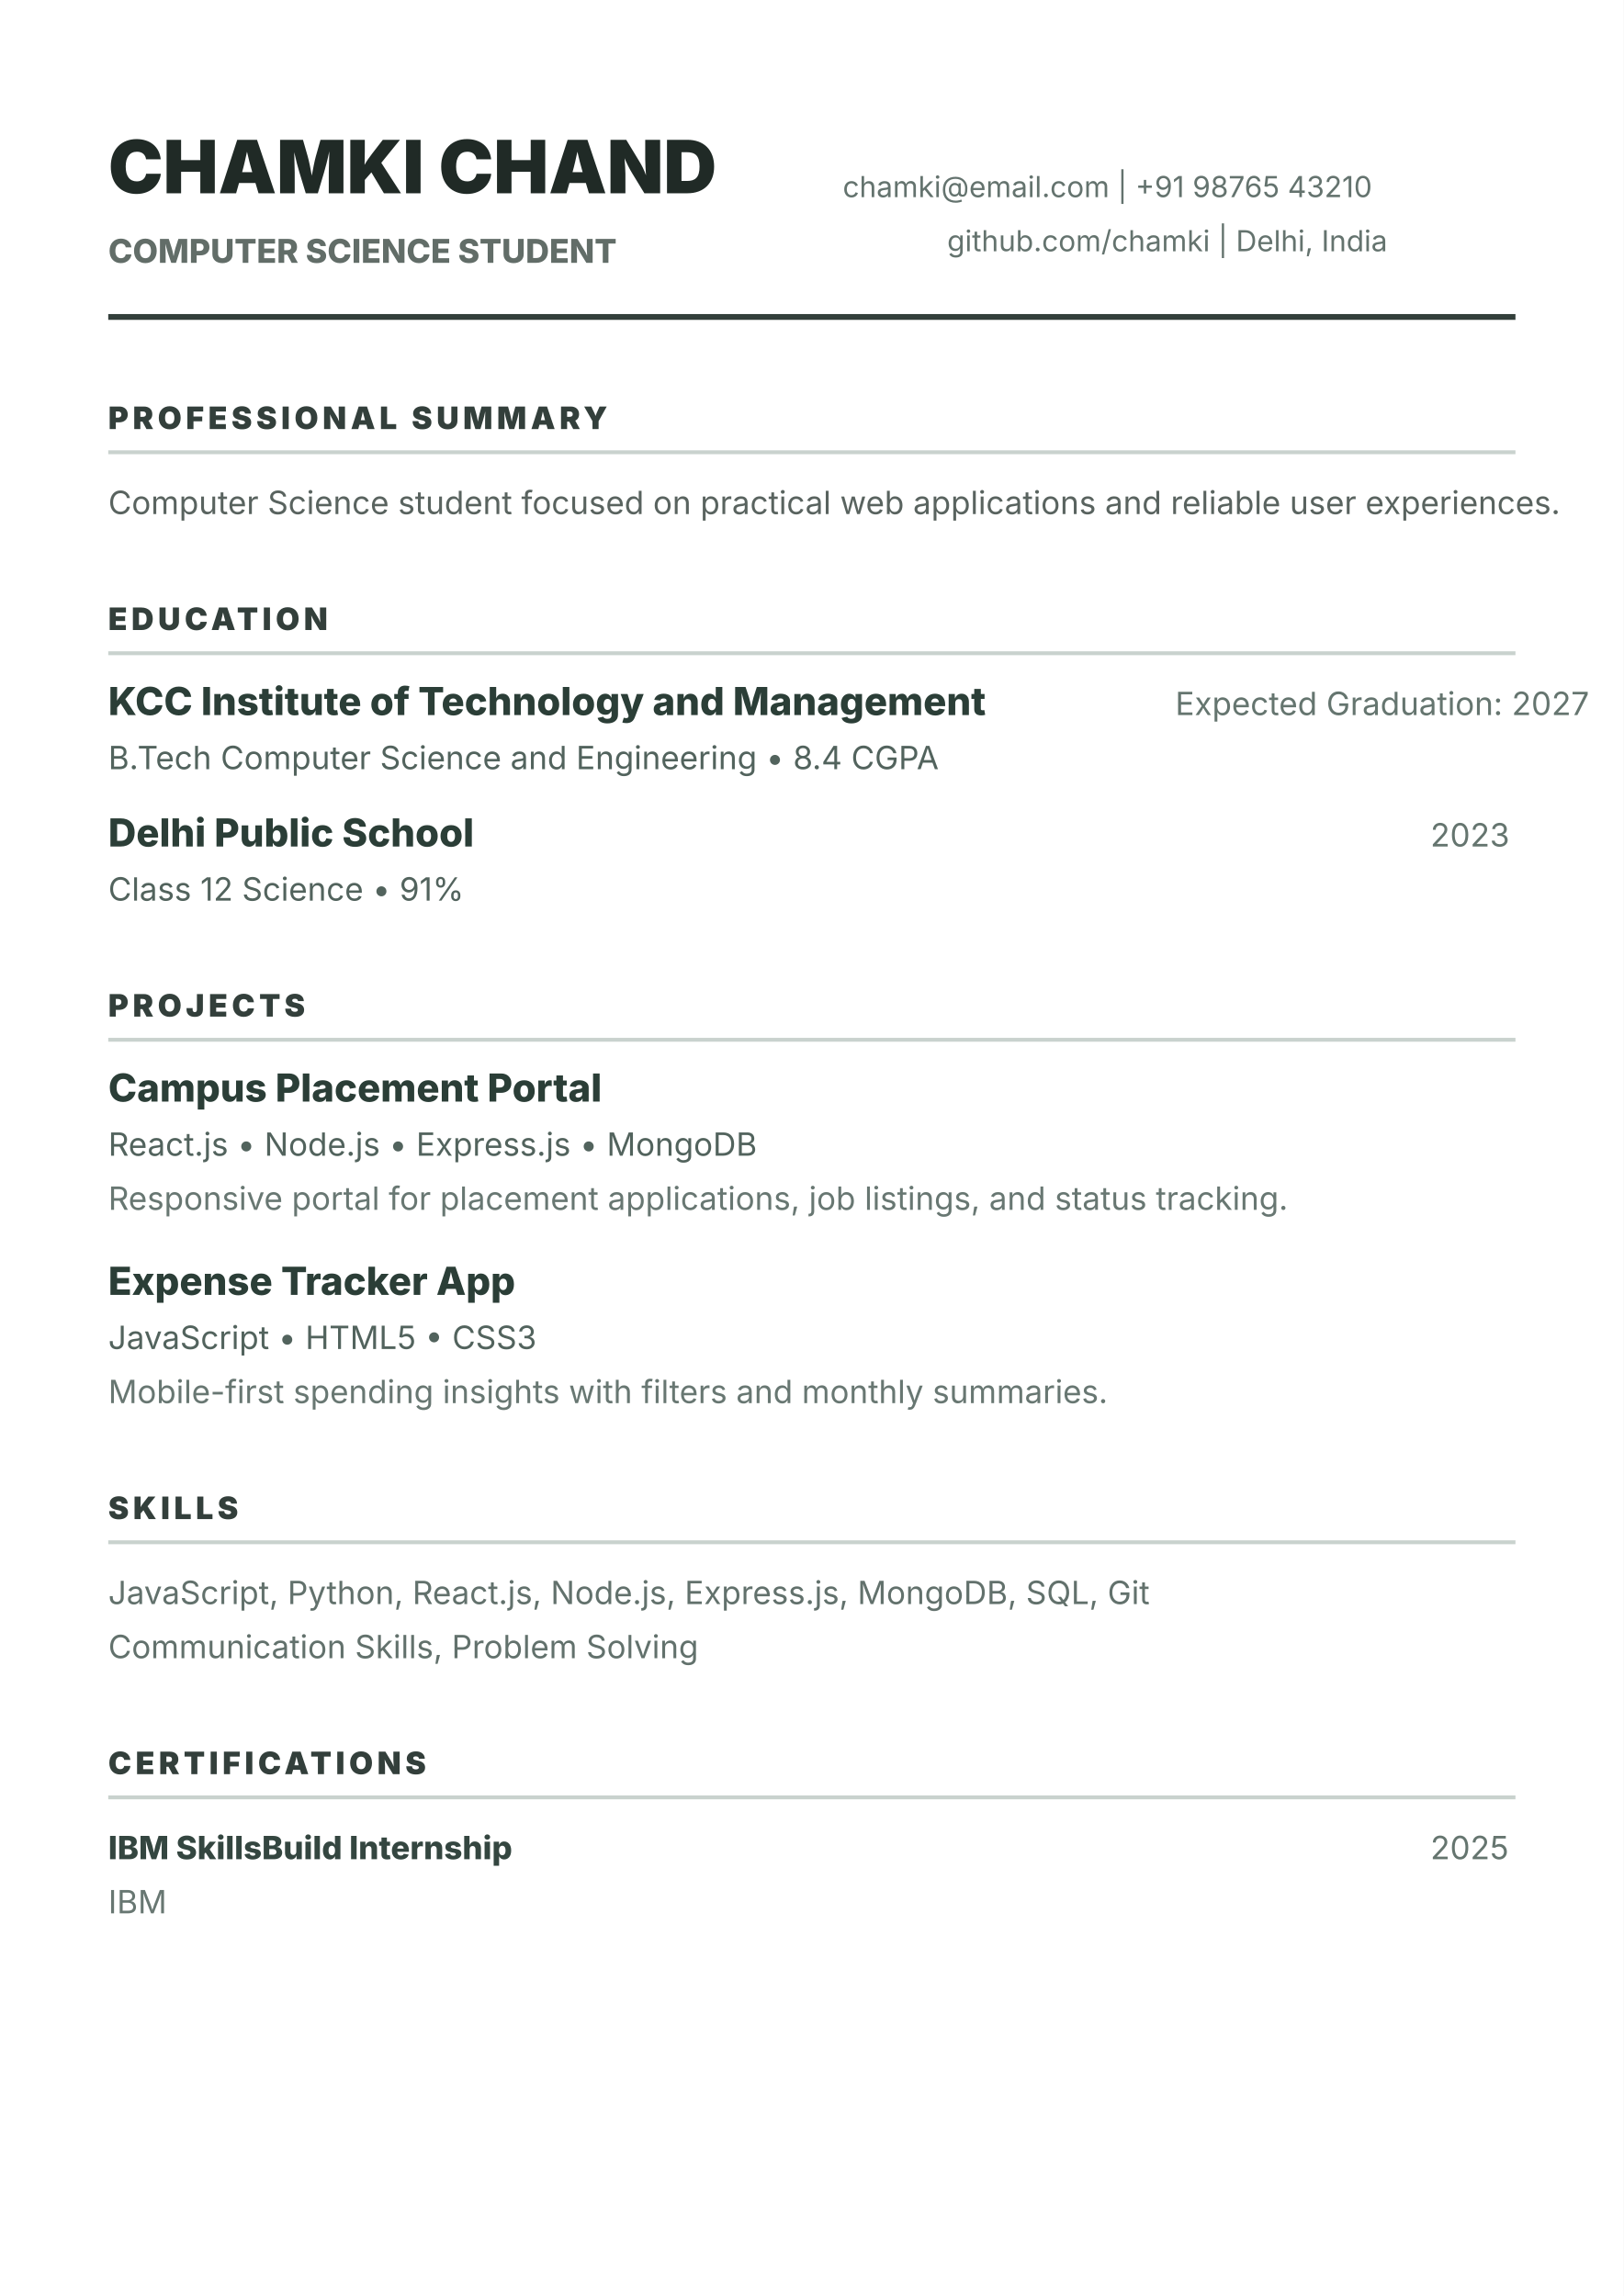
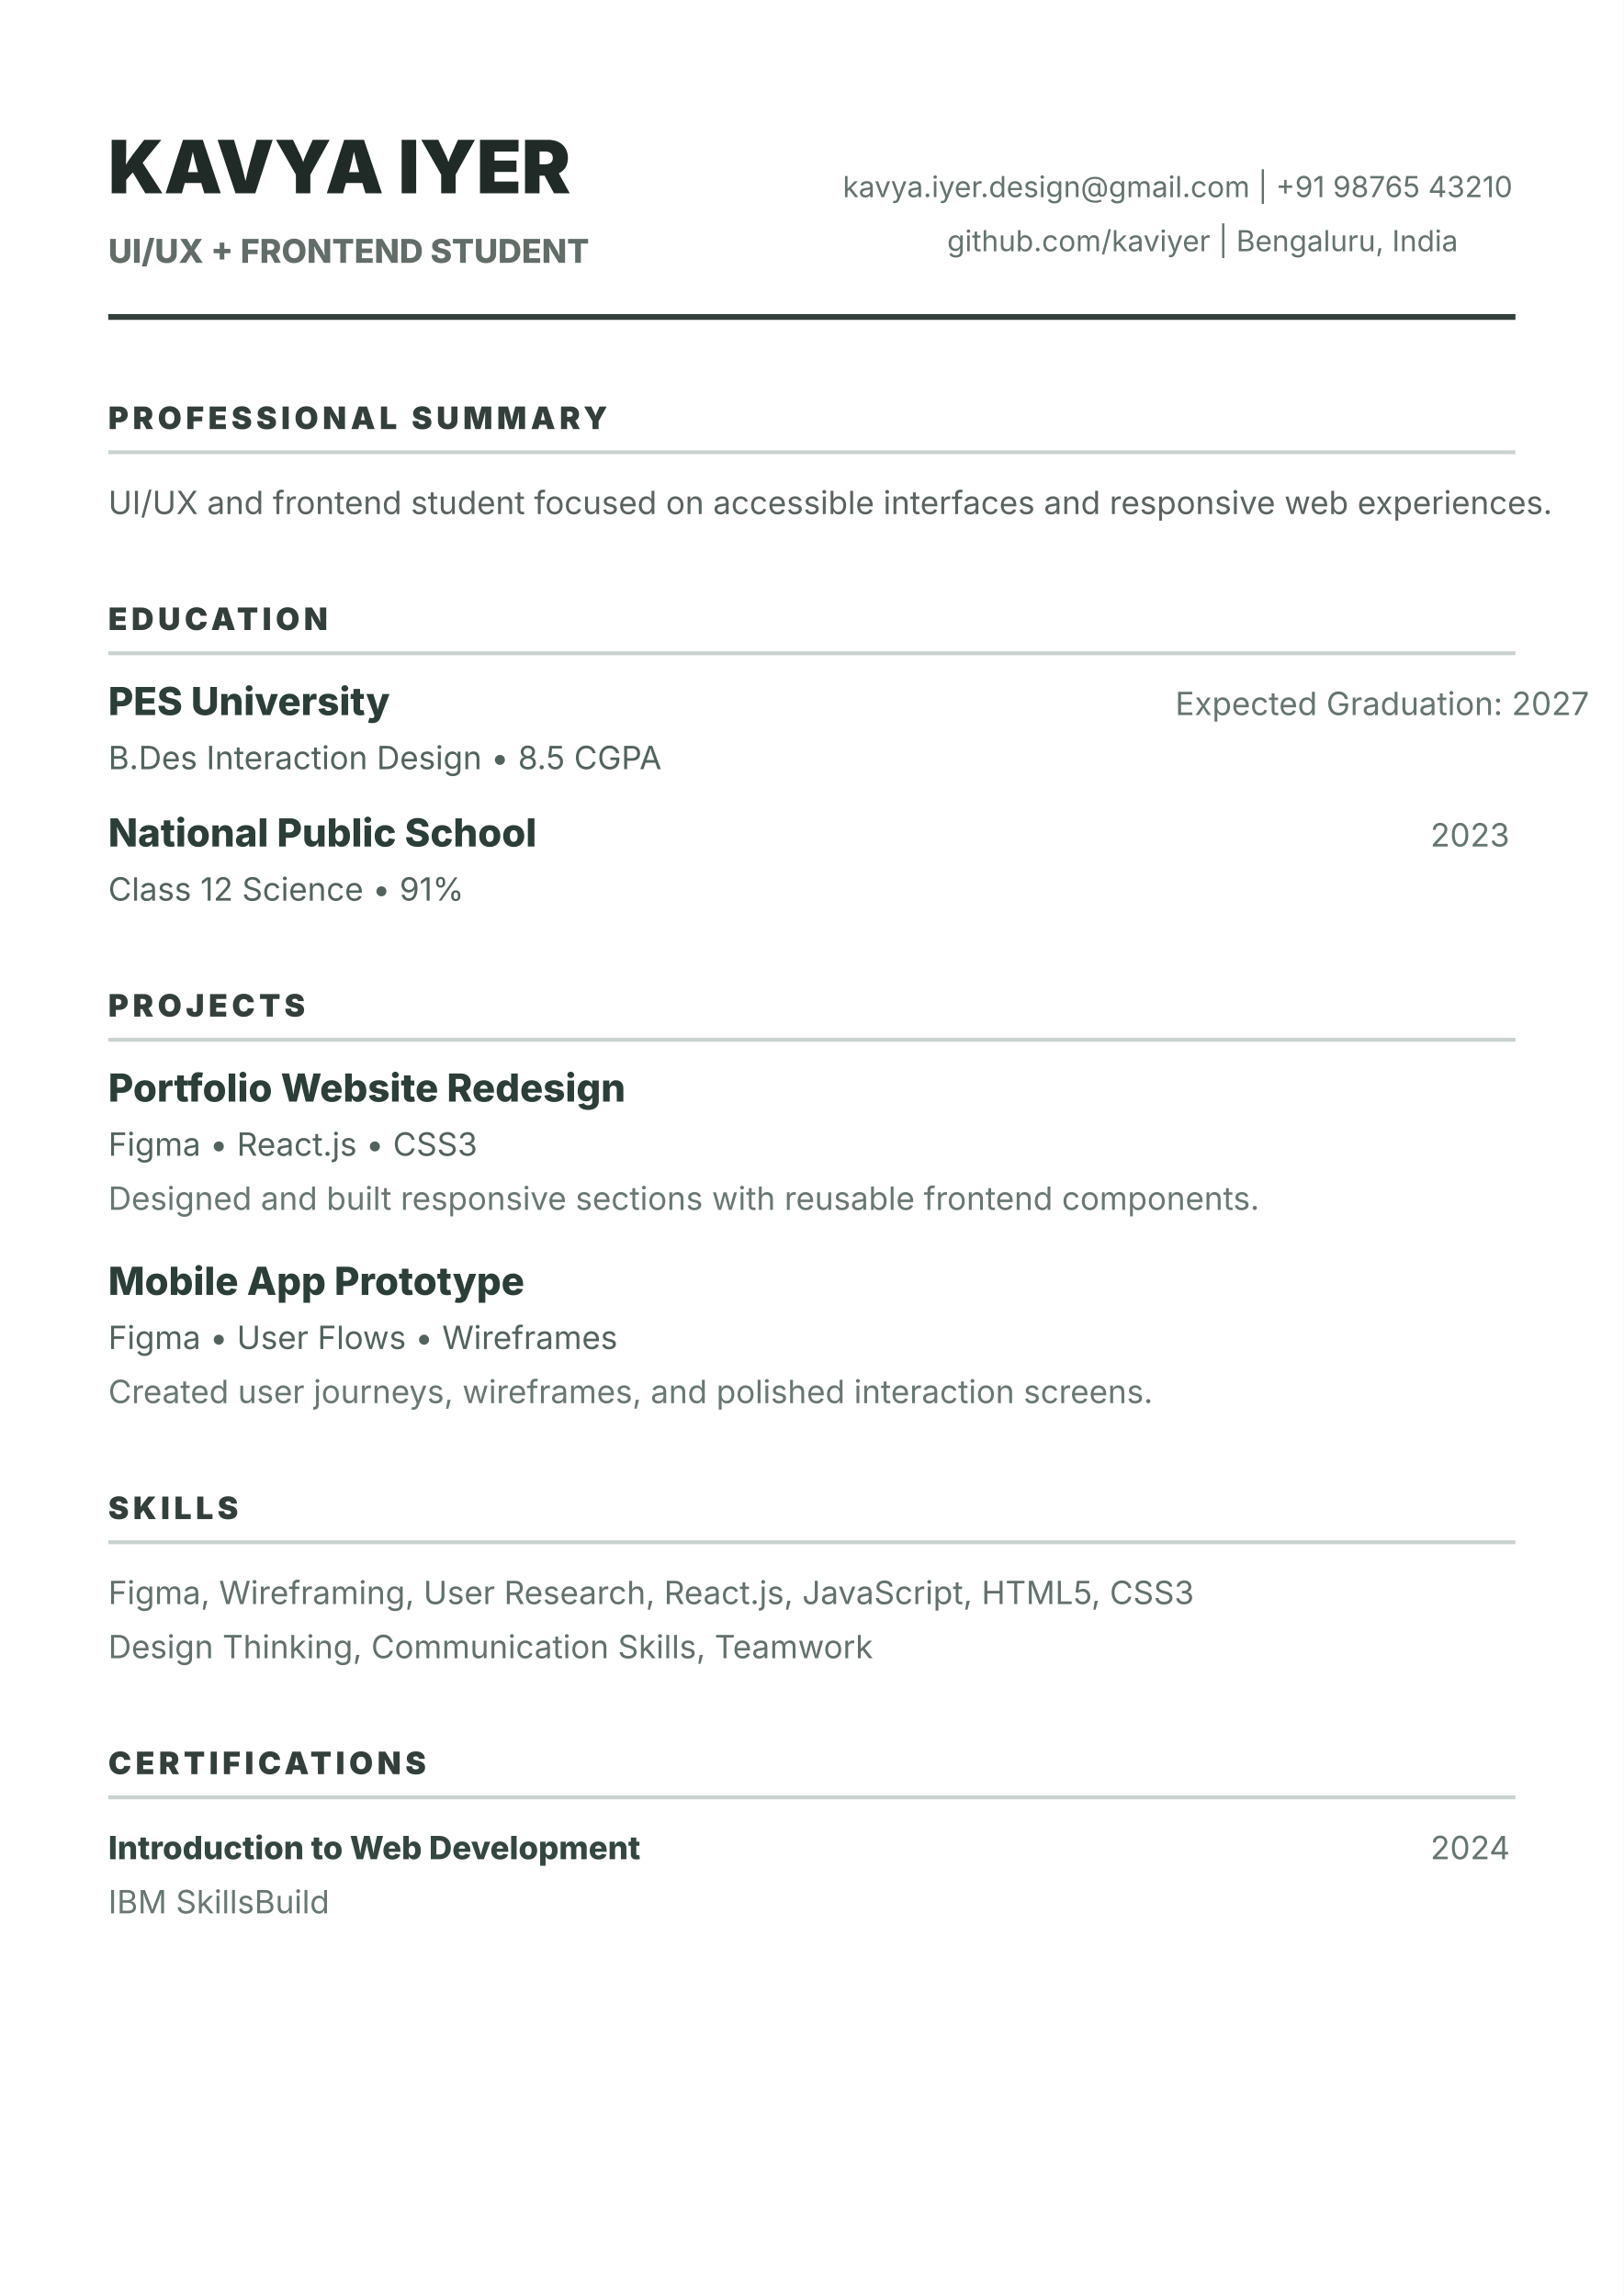
<svg xmlns="http://www.w3.org/2000/svg" width="420" height="594" viewBox="0 0 420 594">
  <rect width="420" height="594" fill="#fff" />
-   <text x="28" y="50" font-family="Inter, Arial, sans-serif" font-size="19" font-weight="900" fill="#202a26">CHAMKI CHAND</text>
-   <text x="28" y="68" font-family="Inter, Arial, sans-serif" font-size="8.5" font-weight="800" fill="#626d68">COMPUTER SCIENCE STUDENT</text>
-   <text x="218" y="51" font-family="Inter, Arial, sans-serif" font-size="7.5" fill="#64736e">chamki@email.com | +91 98765 43210</text>
-   <text x="245" y="65" font-family="Inter, Arial, sans-serif" font-size="7.5" fill="#64736e">github.com/chamki | Delhi, India</text>
+   <text x="28" y="50" font-family="Inter, Arial, sans-serif" font-size="19" font-weight="900" fill="#202a26">KAVYA IYER</text>
+   <text x="28" y="68" font-family="Inter, Arial, sans-serif" font-size="8.5" font-weight="800" fill="#626d68">UI/UX + FRONTEND STUDENT</text>
+   <text x="218" y="51" font-family="Inter, Arial, sans-serif" font-size="7.5" fill="#64736e">kavya.iyer.design@gmail.com | +91 98765 43210</text>
+   <text x="245" y="65" font-family="Inter, Arial, sans-serif" font-size="7.5" fill="#64736e">github.com/kaviyer | Bengaluru, India</text>
  <line x1="28" y1="82" x2="392" y2="82" stroke="#333f3b" stroke-width="1.5" />
  <g font-family="Inter, Arial, sans-serif" font-size="8.3">
    <text x="28" y="111" font-size="8" font-weight="900" letter-spacing="1.1" fill="#333f3b">PROFESSIONAL SUMMARY</text>
    <line x1="28" y1="117" x2="392" y2="117" stroke="#c9d2ce" />
-     <text x="28" y="133" fill="#59635f">Computer Science student focused on practical web applications and reliable user experiences.</text>
+     <text x="28" y="133" fill="#59635f">UI/UX and frontend student focused on accessible interfaces and responsive web experiences.</text>
    <text x="28" y="163" font-size="8" font-weight="900" letter-spacing="1.1" fill="#333f3b">EDUCATION</text>
    <line x1="28" y1="169" x2="392" y2="169" stroke="#c9d2ce" />
-     <text x="28" y="185" font-size="10" font-weight="800" fill="#2b3e37">KCC Institute of Technology and Management</text>
-     <text x="28" y="199" fill="#52635d">B.Tech Computer Science and Engineering • 8.4 CGPA</text>
+     <text x="28" y="185" font-size="10" font-weight="800" fill="#2b3e37">PES University</text>
+     <text x="28" y="199" fill="#52635d">B.Des Interaction Design • 8.5 CGPA</text>
    <text x="304" y="185" fill="#65756f">Expected Graduation: 2027</text>
-     <text x="28" y="219" font-size="10" font-weight="800" fill="#2b3e37">Delhi Public School</text>
+     <text x="28" y="219" font-size="10" font-weight="800" fill="#2b3e37">National Public School</text>
    <text x="28" y="233" fill="#52635d">Class 12 Science • 91%</text>
    <text x="370" y="219" fill="#65756f">2023</text>
    <text x="28" y="263" font-size="8" font-weight="900" letter-spacing="1.1" fill="#333f3b">PROJECTS</text>
    <line x1="28" y1="269" x2="392" y2="269" stroke="#c9d2ce" />
-     <text x="28" y="285" font-size="10" font-weight="800" fill="#2b3e37">Campus Placement Portal</text>
-     <text x="28" y="299" fill="#52635d">React.js • Node.js • Express.js • MongoDB</text>
-     <text x="28" y="313" fill="#687772">Responsive portal for placement applications, job listings, and status tracking.</text>
-     <text x="28" y="335" font-size="10" font-weight="800" fill="#2b3e37">Expense Tracker App</text>
-     <text x="28" y="349" fill="#52635d">JavaScript • HTML5 • CSS3</text>
-     <text x="28" y="363" fill="#687772">Mobile-first spending insights with filters and monthly summaries.</text>
+     <text x="28" y="285" font-size="10" font-weight="800" fill="#2b3e37">Portfolio Website Redesign</text>
+     <text x="28" y="299" fill="#52635d">Figma • React.js • CSS3</text>
+     <text x="28" y="313" fill="#687772">Designed and built responsive sections with reusable frontend components.</text>
+     <text x="28" y="335" font-size="10" font-weight="800" fill="#2b3e37">Mobile App Prototype</text>
+     <text x="28" y="349" fill="#52635d">Figma • User Flows • Wireframes</text>
+     <text x="28" y="363" fill="#687772">Created user journeys, wireframes, and polished interaction screens.</text>
    <text x="28" y="393" font-size="8" font-weight="900" letter-spacing="1.1" fill="#333f3b">SKILLS</text>
    <line x1="28" y1="399" x2="392" y2="399" stroke="#c9d2ce" />
-     <text x="28" y="415" fill="#62716c">JavaScript, Python, React.js, Node.js, Express.js, MongoDB, SQL, Git</text>
-     <text x="28" y="429" fill="#62716c">Communication Skills, Problem Solving</text>
+     <text x="28" y="415" fill="#62716c">Figma, Wireframing, User Research, React.js, JavaScript, HTML5, CSS3</text>
+     <text x="28" y="429" fill="#62716c">Design Thinking, Communication Skills, Teamwork</text>
    <text x="28" y="459" font-size="8" font-weight="900" letter-spacing="1.1" fill="#333f3b">CERTIFICATIONS</text>
    <line x1="28" y1="465" x2="392" y2="465" stroke="#c9d2ce" />
-     <text x="28" y="481" font-weight="800" fill="#344640">IBM SkillsBuild Internship</text>
-     <text x="28" y="495" fill="#687772">IBM</text>
-     <text x="370" y="481" fill="#65756f">2025</text>
+     <text x="28" y="481" font-weight="800" fill="#344640">Introduction to Web Development</text>
+     <text x="28" y="495" fill="#687772">IBM SkillsBuild</text>
+     <text x="370" y="481" fill="#65756f">2024</text>
  </g>
</svg>
